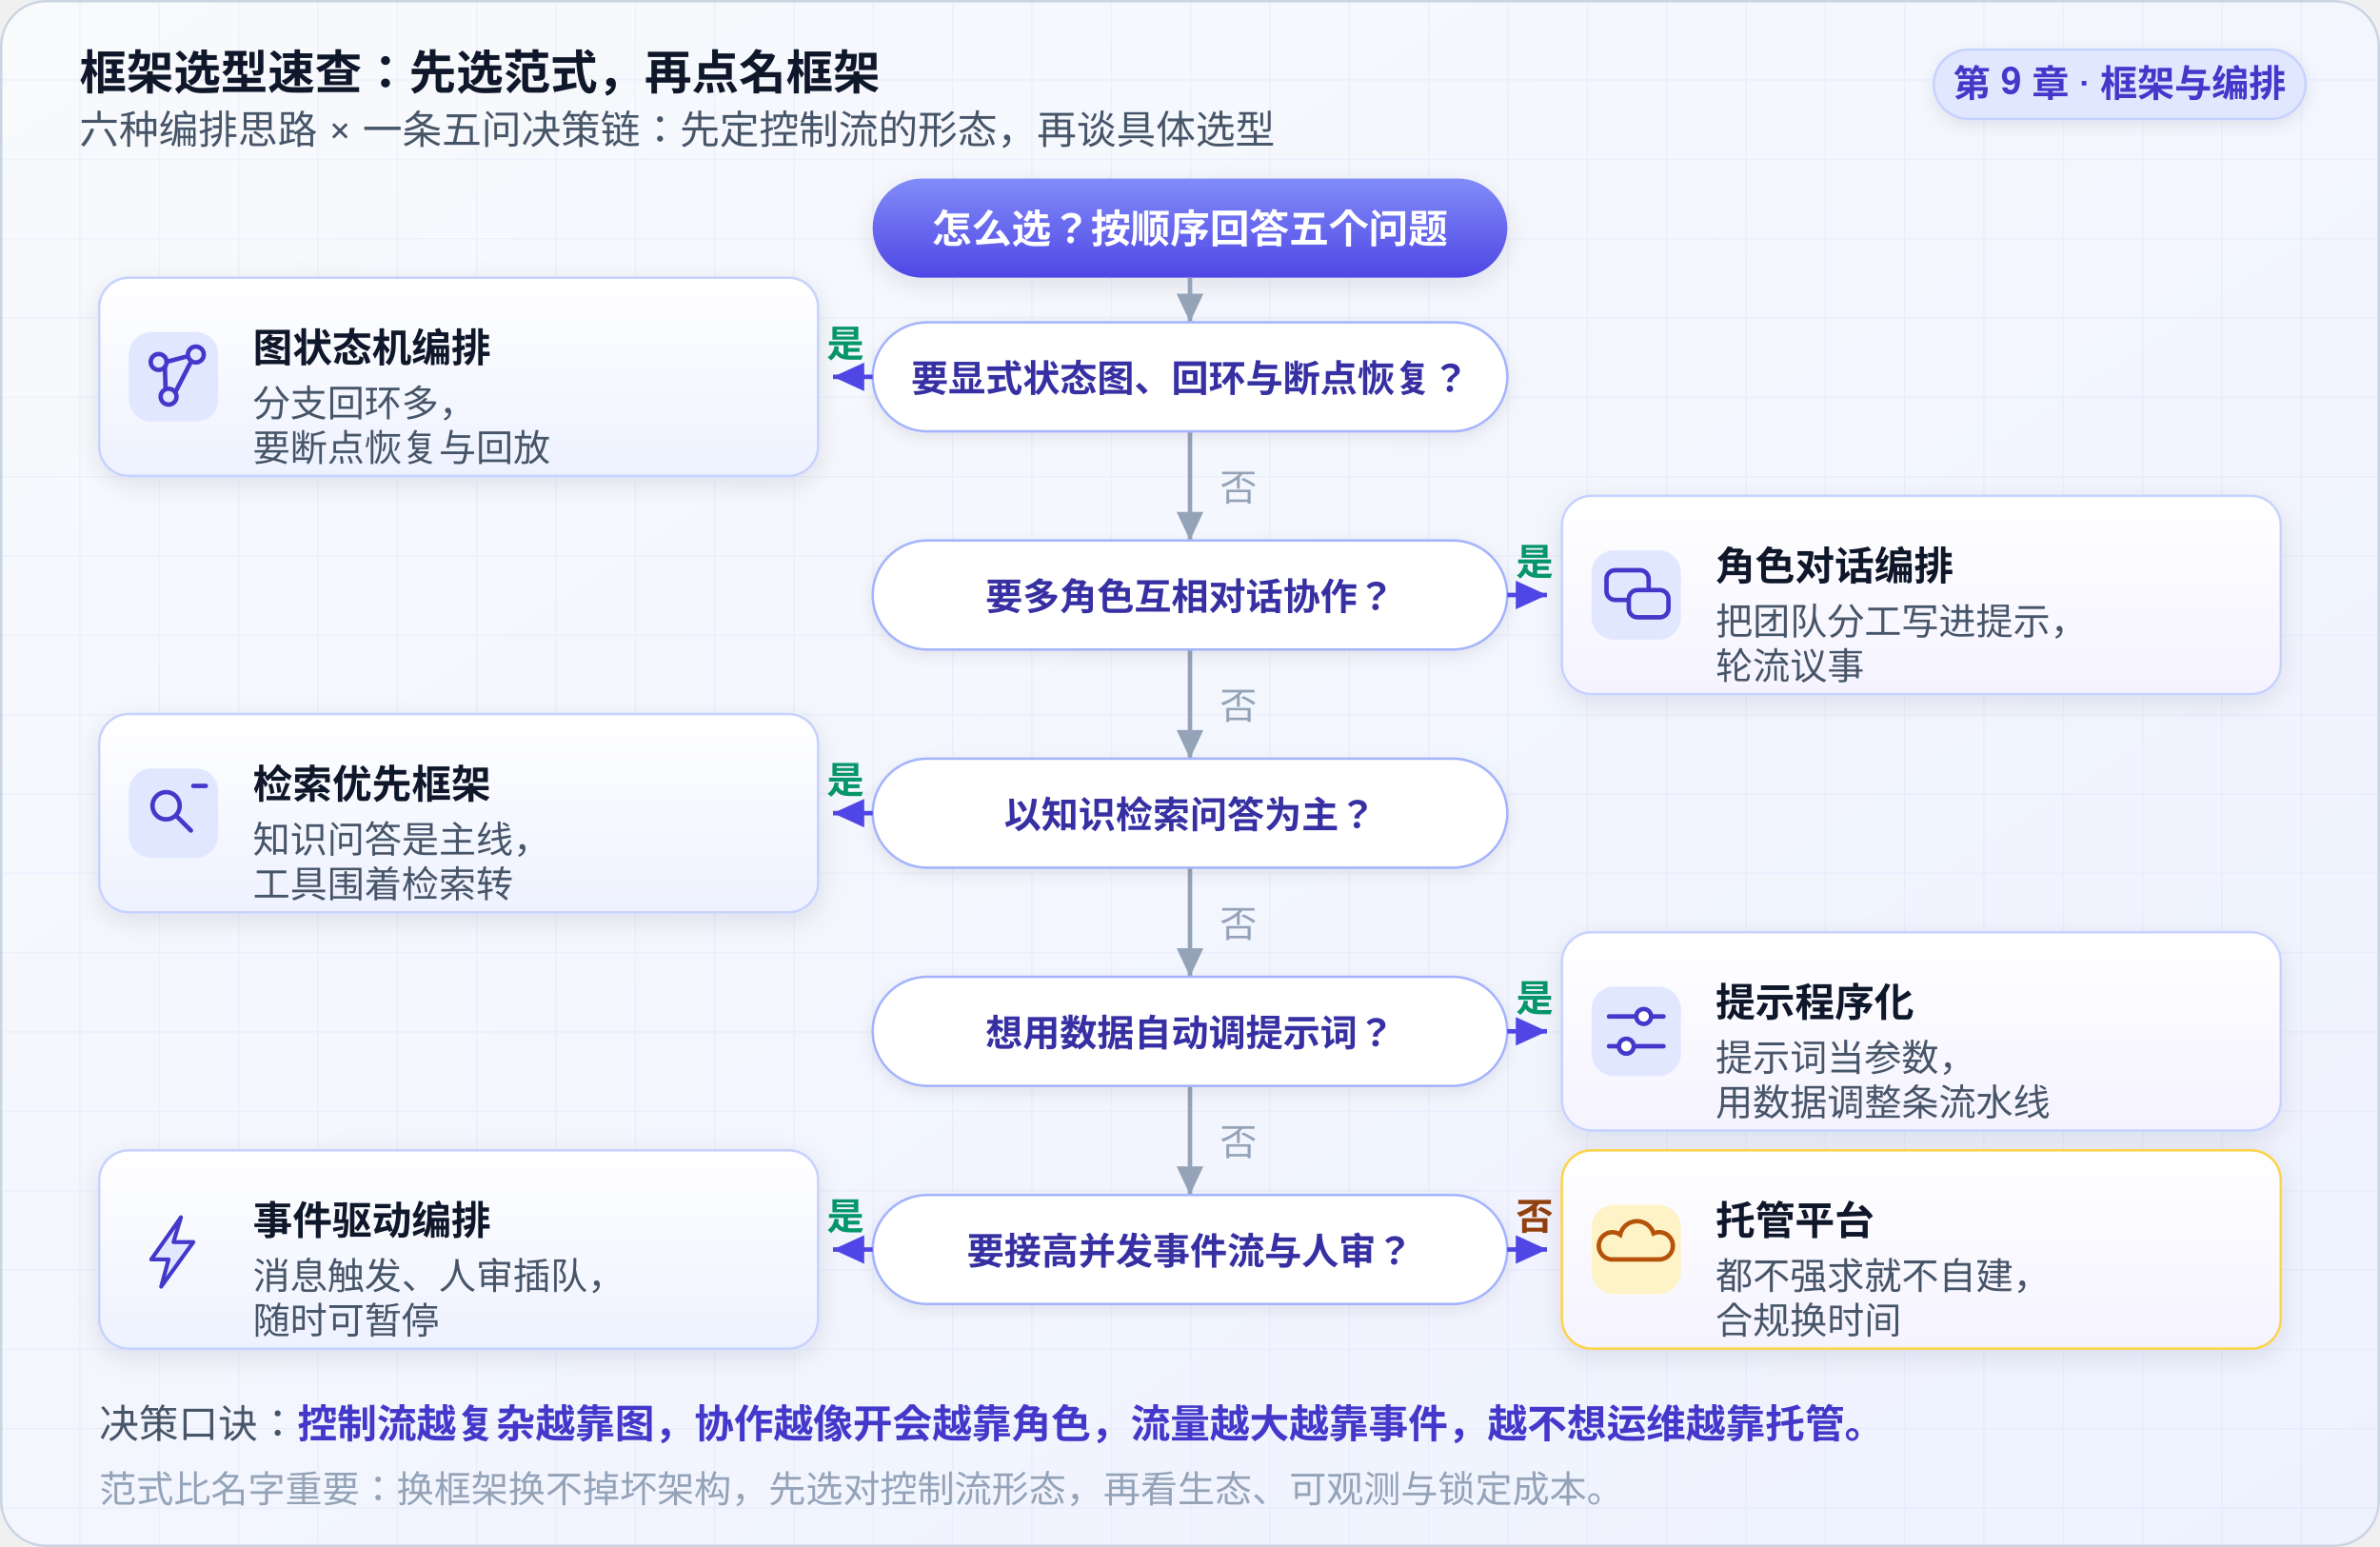
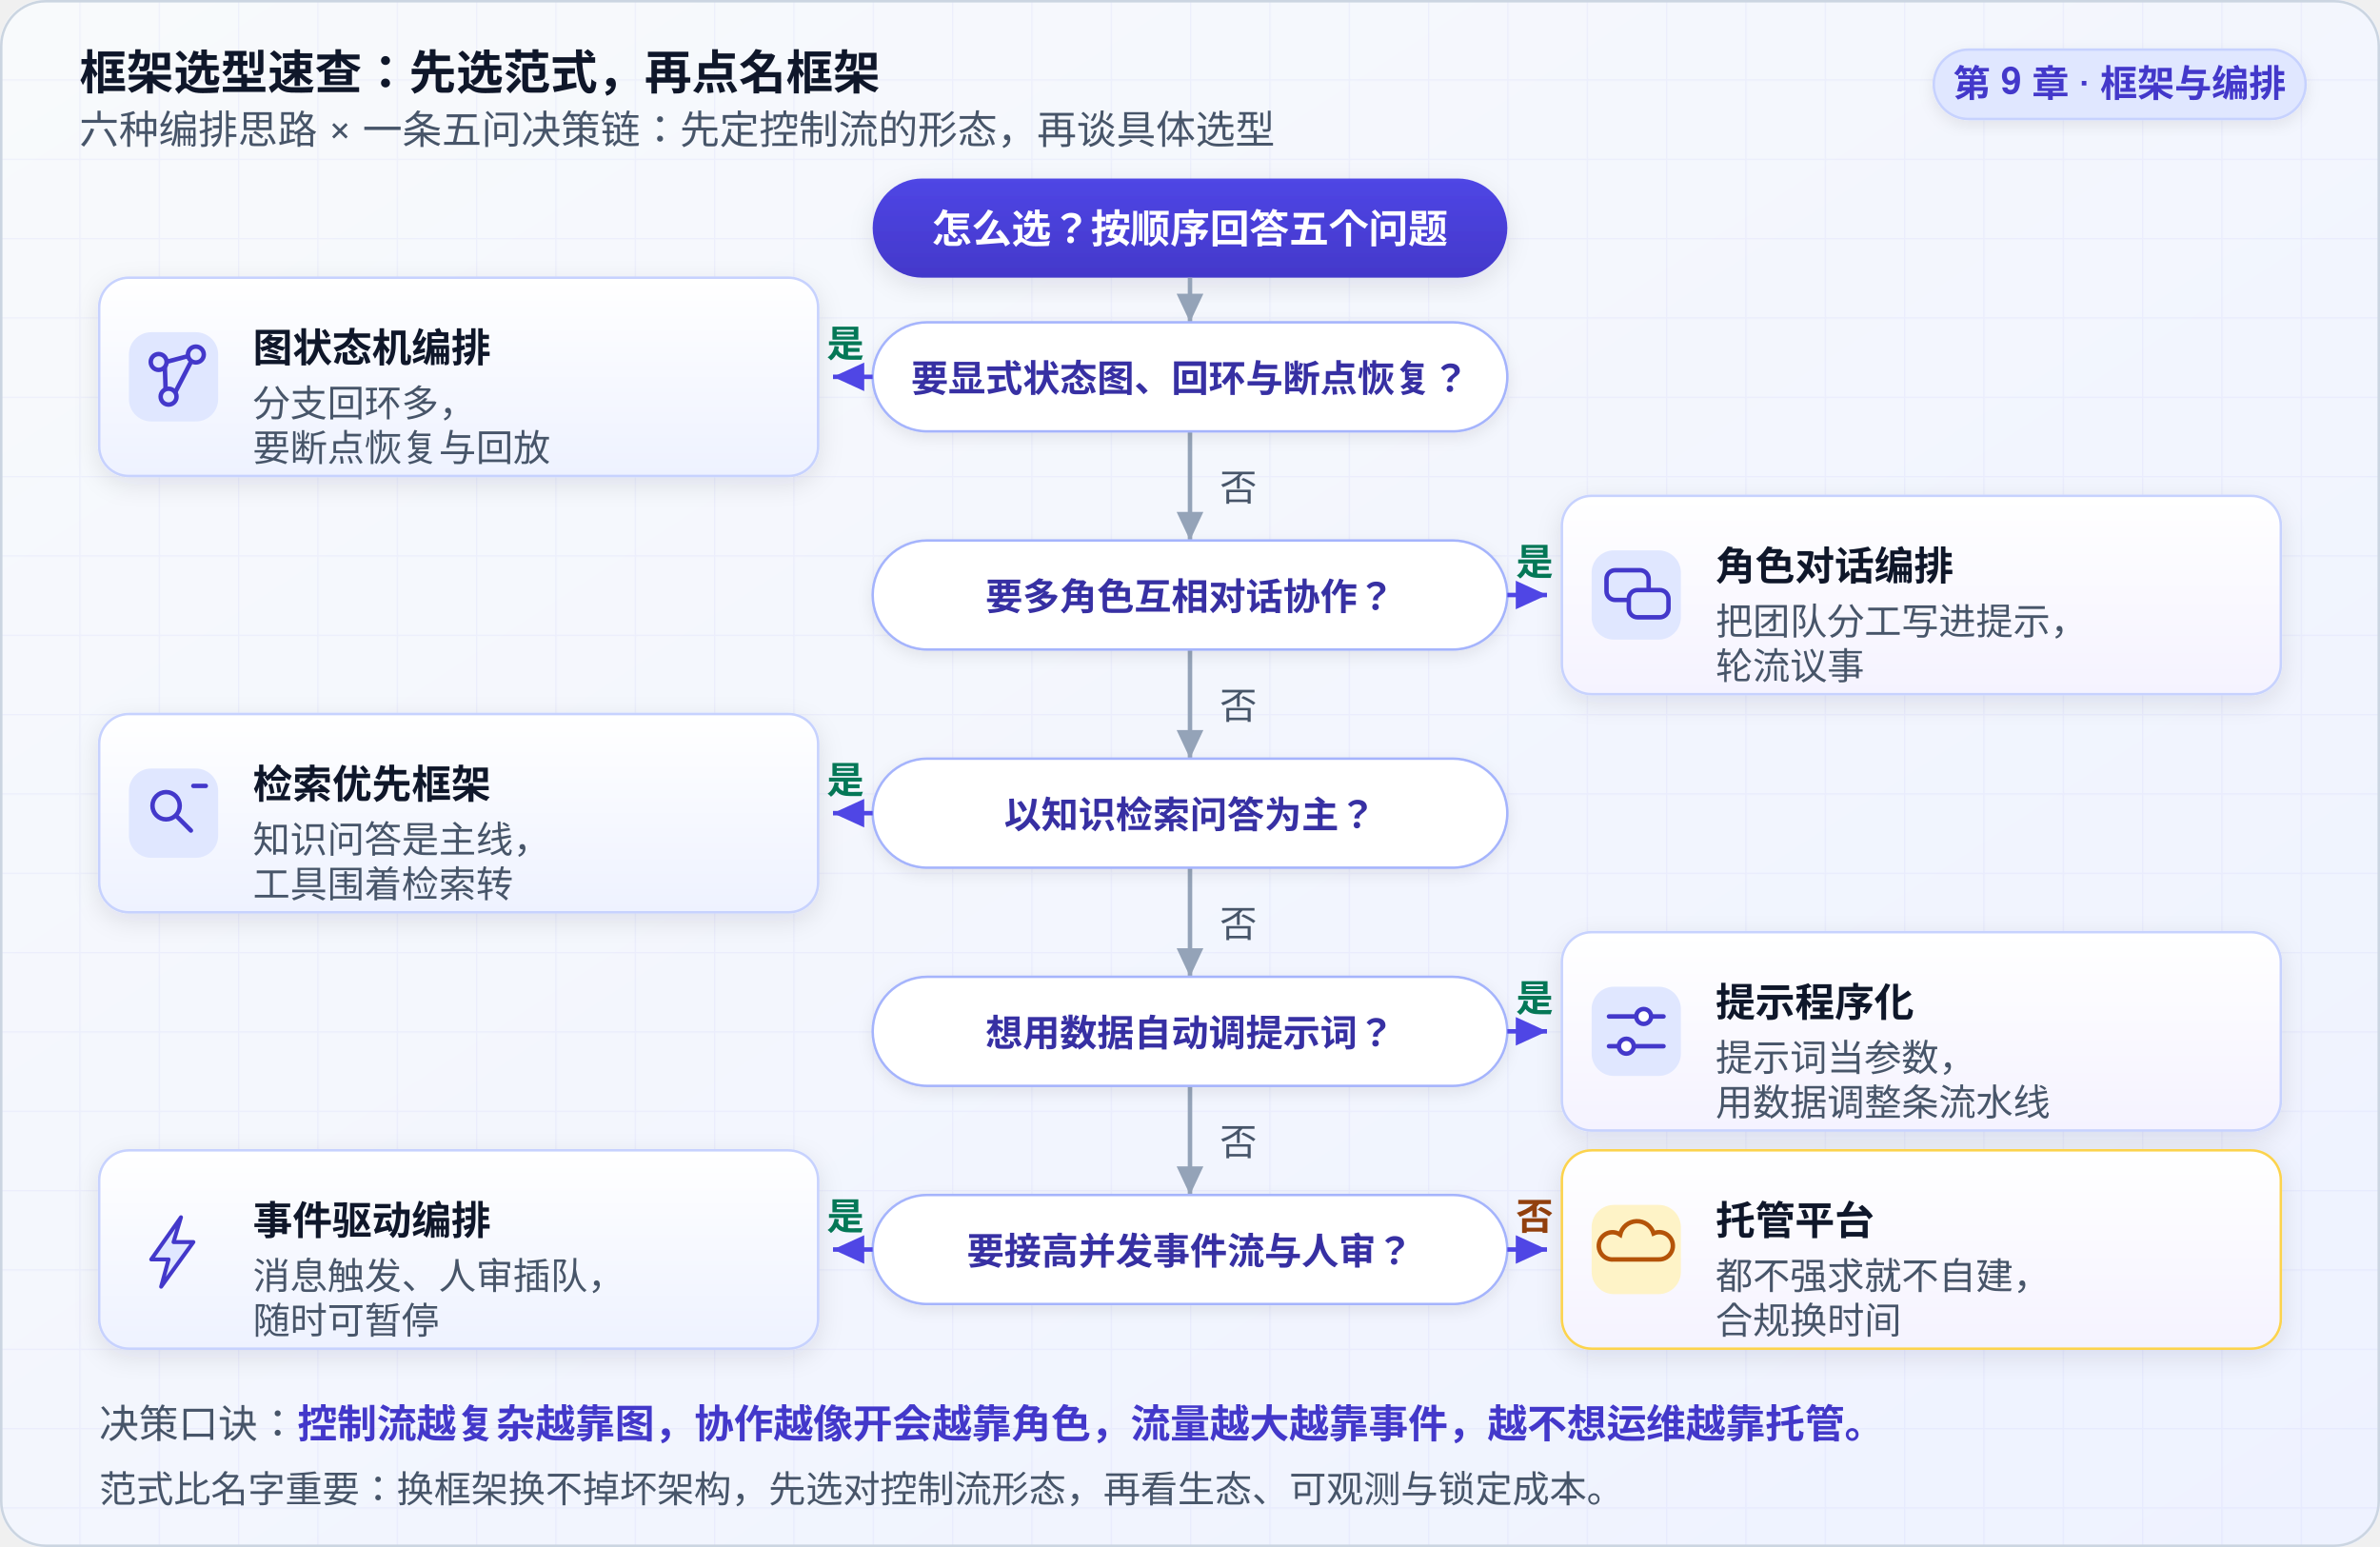
<svg xmlns="http://www.w3.org/2000/svg" viewBox="0 0 960 624" width="960" height="624" font-family="-apple-system,Segoe UI,Helvetica,Arial,sans-serif" font-size="15" role="img" aria-label="框架选型速查信息图：顶部怎么选决策节点向下串五个问题，是则左右分流到图状态机编排、角色对话编排、检索优先框架、提示程序化、事件驱动编排六张范式卡，全部答否则落到托管平台，每卡配一句适用场景">
  <defs>
    <linearGradient id="bgf" x1="0" y1="0" x2="1" y2="1">
      <stop offset="0%" stop-color="#f8fafc" />
      <stop offset="100%" stop-color="#eef2ff" />
    </linearGradient>
    <pattern id="gridf" width="32" height="32" patternUnits="userSpaceOnUse">
      <path d="M32 0H0V32" fill="none" stroke="#4f46e5" stroke-opacity="0.05" stroke-width="1" />
    </pattern>
    <linearGradient id="gDec" x1="0" y1="0" x2="0" y2="1">
-       <stop offset="0%" stop-color="#818cf8" />
-       <stop offset="100%" stop-color="#4f46e5" />
+       <stop offset="0%" stop-color="#4f46e5" />
+       <stop offset="100%" stop-color="#4338ca" />
    </linearGradient>
    <linearGradient id="gCardL" x1="0" y1="0" x2="0" y2="1">
      <stop offset="0%" stop-color="#ffffff" />
      <stop offset="100%" stop-color="#eef2ff" />
    </linearGradient>
    <linearGradient id="gCardR" x1="0" y1="0" x2="0" y2="1">
      <stop offset="0%" stop-color="#ffffff" />
      <stop offset="100%" stop-color="#f5f3ff" />
    </linearGradient>
    <filter id="shf" x="-25%" y="-25%" width="150%" height="150%">
      <feDropShadow dx="0" dy="3" stdDeviation="5" flood-color="#0f172a" flood-opacity="0.10" />
    </filter>
    <filter id="shfs" x="-25%" y="-25%" width="150%" height="150%">
      <feDropShadow dx="0" dy="2" stdDeviation="3" flood-color="#0f172a" flood-opacity="0.08" />
    </filter>
    <marker id="arrInd" markerWidth="10" markerHeight="10" refX="7" refY="3.2" orient="auto">
      <path d="M0,0 L7,3.2 L0,6.4 z" fill="#4f46e5" />
    </marker>
    <marker id="arrSl" markerWidth="9" markerHeight="9" refX="6.4" refY="3" orient="auto">
      <path d="M0,0 L6.4,3 L0,6 z" fill="#94a3b8" />
    </marker>
  </defs>
  <rect width="960" height="624" rx="18" fill="url(#bgf)" />
  <rect width="960" height="624" rx="18" fill="url(#gridf)" />
  <rect x="0.5" y="0.5" width="959" height="623" rx="18" fill="none" stroke="#cbd5e1" />
  <text x="32" y="36" font-size="19" font-weight="700" fill="#0f172a">框架选型速查：先选范式，再点名框架</text>
  <text x="32" y="58" font-size="16" fill="#475569">六种编排思路 × 一条五问决策链：先定控制流的形态，再谈具体选型</text>
  <g filter="url(#shfs)">
    <rect x="780" y="20" width="150" height="28" rx="14" fill="#e0e7ff" stroke="#c7d2fe" />
  </g>
  <text x="855" y="39" text-anchor="middle" font-size="15" font-weight="700" fill="#4338ca">第 9 章 · 框架与编排</text>
  <g filter="url(#shf)">
    <rect x="352" y="72" width="256" height="40" rx="20" fill="url(#gDec)" />
  </g>
  <text x="480" y="98" text-anchor="middle" font-size="16" font-weight="700" fill="#ffffff">怎么选？按顺序回答五个问题</text>
  <line x1="480" y1="112" x2="480" y2="130" stroke="#94a3b8" stroke-width="1.8" marker-end="url(#arrSl)" />
  <line x1="480" y1="174" x2="480" y2="218" stroke="#94a3b8" stroke-width="1.8" marker-end="url(#arrSl)" />
  <line x1="480" y1="262" x2="480" y2="306" stroke="#94a3b8" stroke-width="1.8" marker-end="url(#arrSl)" />
  <line x1="480" y1="350" x2="480" y2="394" stroke="#94a3b8" stroke-width="1.8" marker-end="url(#arrSl)" />
  <line x1="480" y1="438" x2="480" y2="482" stroke="#94a3b8" stroke-width="1.8" marker-end="url(#arrSl)" />
-   <g font-size="15" fill="#94a3b8">
+   <g font-size="15" fill="#475569">
    <text x="492" y="202">否</text>
    <text x="492" y="290">否</text>
    <text x="492" y="378">否</text>
    <text x="492" y="466">否</text>
  </g>
  <g font-size="15" font-weight="700" fill="#3730a3" text-anchor="middle">
    <rect x="352" y="130" width="256" height="44" rx="22" fill="#ffffff" stroke="#a5b4fc" filter="url(#shfs)" />
    <text x="480" y="158">要显式状态图、回环与断点恢复？</text>
    <rect x="352" y="218" width="256" height="44" rx="22" fill="#ffffff" stroke="#a5b4fc" filter="url(#shfs)" />
    <text x="480" y="246">要多角色互相对话协作？</text>
    <rect x="352" y="306" width="256" height="44" rx="22" fill="#ffffff" stroke="#a5b4fc" filter="url(#shfs)" />
    <text x="480" y="334">以知识检索问答为主？</text>
    <rect x="352" y="394" width="256" height="44" rx="22" fill="#ffffff" stroke="#a5b4fc" filter="url(#shfs)" />
    <text x="480" y="422">想用数据自动调提示词？</text>
    <rect x="352" y="482" width="256" height="44" rx="22" fill="#ffffff" stroke="#a5b4fc" filter="url(#shfs)" />
    <text x="480" y="510">要接高并发事件流与人审？</text>
  </g>
  <g stroke="#4f46e5" stroke-width="1.8">
    <line x1="352" y1="152" x2="336" y2="152" marker-end="url(#arrInd)" />
    <line x1="608" y1="240" x2="624" y2="240" marker-end="url(#arrInd)" />
    <line x1="352" y1="328" x2="336" y2="328" marker-end="url(#arrInd)" />
    <line x1="608" y1="416" x2="624" y2="416" marker-end="url(#arrInd)" />
    <line x1="352" y1="504" x2="336" y2="504" marker-end="url(#arrInd)" />
    <line x1="608" y1="504" x2="624" y2="504" marker-end="url(#arrInd)" />
  </g>
-   <g font-size="15" font-weight="700" fill="#059669" text-anchor="middle">
+   <g font-size="15" font-weight="700" fill="#047857" text-anchor="middle">
    <text x="341" y="144">是</text>
    <text x="619" y="232">是</text>
    <text x="341" y="320">是</text>
    <text x="619" y="408">是</text>
    <text x="341" y="496">是</text>
  </g>
  <text x="619" y="496" font-size="15" font-weight="700" fill="#92400e" text-anchor="middle">否</text>
  <g filter="url(#shf)">
    <rect x="40" y="112" width="290" height="80" rx="12" fill="url(#gCardL)" stroke="#c7d2fe" />
  </g>
  <g transform="translate(0,10)">
    <rect x="52" y="124" width="36" height="36" rx="9" fill="#e0e7ff" />
    <g stroke="#4338ca" stroke-width="1.8" fill="none">
      <circle cx="64" cy="136" r="3.2" />
      <circle cx="79" cy="133" r="3.2" />
      <circle cx="68" cy="150" r="3.2" />
      <path d="M66.5 138 L66.8 147 M67 136 L76 133.6 M70.5 148.6 L77 136" />
    </g>
  </g>
  <text x="102" y="146" font-size="16" font-weight="700" fill="#0f172a">图状态机编排</text>
  <text x="102" y="168" fill="#475569">分支回环多，</text>
  <text x="102" y="186" fill="#475569">要断点恢复与回放</text>
  <g filter="url(#shf)">
    <rect x="630" y="200" width="290" height="80" rx="12" fill="url(#gCardR)" stroke="#c7d2fe" />
  </g>
  <g transform="translate(10,28)">
    <rect x="632" y="194" width="36" height="36" rx="9" fill="#e0e7ff" />
    <g stroke="#4338ca" stroke-width="1.8" fill="none">
      <rect x="638" y="202" width="17" height="12" rx="3.5" />
      <rect x="647" y="210" width="16" height="11" rx="3.5" fill="#e0e7ff" />
    </g>
  </g>
  <text x="692" y="234" font-size="16" font-weight="700" fill="#0f172a">角色对话编排</text>
  <text x="692" y="256" fill="#475569">把团队分工写进提示，</text>
  <text x="692" y="274" fill="#475569">轮流议事</text>
  <g filter="url(#shf)">
    <rect x="40" y="288" width="290" height="80" rx="12" fill="url(#gCardL)" stroke="#c7d2fe" />
  </g>
  <g transform="translate(0,46)">
    <rect x="52" y="264" width="36" height="36" rx="9" fill="#e0e7ff" />
    <g stroke="#4338ca" stroke-width="1.8" fill="none" stroke-linecap="round">
      <circle cx="67" cy="279" r="5.5" />
      <path d="M71.5 283.5 L77 289 M78 271 L83 271" />
    </g>
  </g>
  <text x="102" y="322" font-size="16" font-weight="700" fill="#0f172a">检索优先框架</text>
  <text x="102" y="344" fill="#475569">知识问答是主线，</text>
  <text x="102" y="362" fill="#475569">工具围着检索转</text>
  <g filter="url(#shf)">
    <rect x="630" y="376" width="290" height="80" rx="12" fill="url(#gCardR)" stroke="#c7d2fe" />
  </g>
  <g transform="translate(10,64)">
    <rect x="632" y="334" width="36" height="36" rx="9" fill="#e0e7ff" />
    <g stroke="#4338ca" stroke-width="1.8" stroke-linecap="round">
      <path d="M639 346 L661 346 M639 358 L661 358" />
      <circle cx="653" cy="346" r="3" fill="#ffffff" />
      <circle cx="646" cy="358" r="3" fill="#ffffff" />
    </g>
  </g>
  <text x="692" y="410" font-size="16" font-weight="700" fill="#0f172a">提示程序化</text>
  <text x="692" y="432" fill="#475569">提示词当参数，</text>
  <text x="692" y="450" fill="#475569">用数据调整条流水线</text>
  <g filter="url(#shf)">
    <rect x="40" y="464" width="290" height="80" rx="12" fill="url(#gCardL)" stroke="#c7d2fe" />
  </g>
  <g transform="translate(0,82)">
    <path d="M73 409 L61 426 L68 426 L65 437 L78 419 L70 419 Z" fill="#e0e7ff" stroke="#4338ca" stroke-width="1.6" stroke-linejoin="round" />
  </g>
  <text x="102" y="498" font-size="16" font-weight="700" fill="#0f172a">事件驱动编排</text>
  <text x="102" y="520" fill="#475569">消息触发、人审插队，</text>
  <text x="102" y="538" fill="#475569">随时可暂停</text>
  <g filter="url(#shf)">
    <rect x="630" y="464" width="290" height="80" rx="12" fill="url(#gCardR)" stroke="#fcd34d" />
  </g>
  <g transform="translate(10,82)">
    <rect x="632" y="404" width="36" height="36" rx="9" fill="#fef3c7" />
    <g stroke="#b45309" stroke-width="1.8" fill="none">
      <path d="M641 426 A5.5 5.5 0 1 1 643.5 416 A7 7 0 0 1 657 415.5 A5.5 5.5 0 1 1 659 426 Z" />
    </g>
  </g>
  <text x="692" y="498" font-size="16" font-weight="700" fill="#0f172a">托管平台</text>
  <text x="692" y="520" fill="#475569">都不强求就不自建，</text>
  <text x="692" y="538" fill="#475569">合规换时间</text>
  <text x="40" y="580" font-size="16" fill="#475569">决策口诀：<tspan font-weight="700" fill="#4338ca">控制流越复杂越靠图，协作越像开会越靠角色，流量越大越靠事件，越不想运维越靠托管。</tspan>
  </text>
-   <text x="40" y="606" font-size="15" fill="#94a3b8">范式比名字重要：换框架换不掉坏架构，先选对控制流形态，再看生态、可观测与锁定成本。</text>
+   <text x="40" y="606" font-size="15" fill="#475569">范式比名字重要：换框架换不掉坏架构，先选对控制流形态，再看生态、可观测与锁定成本。</text>
</svg>
